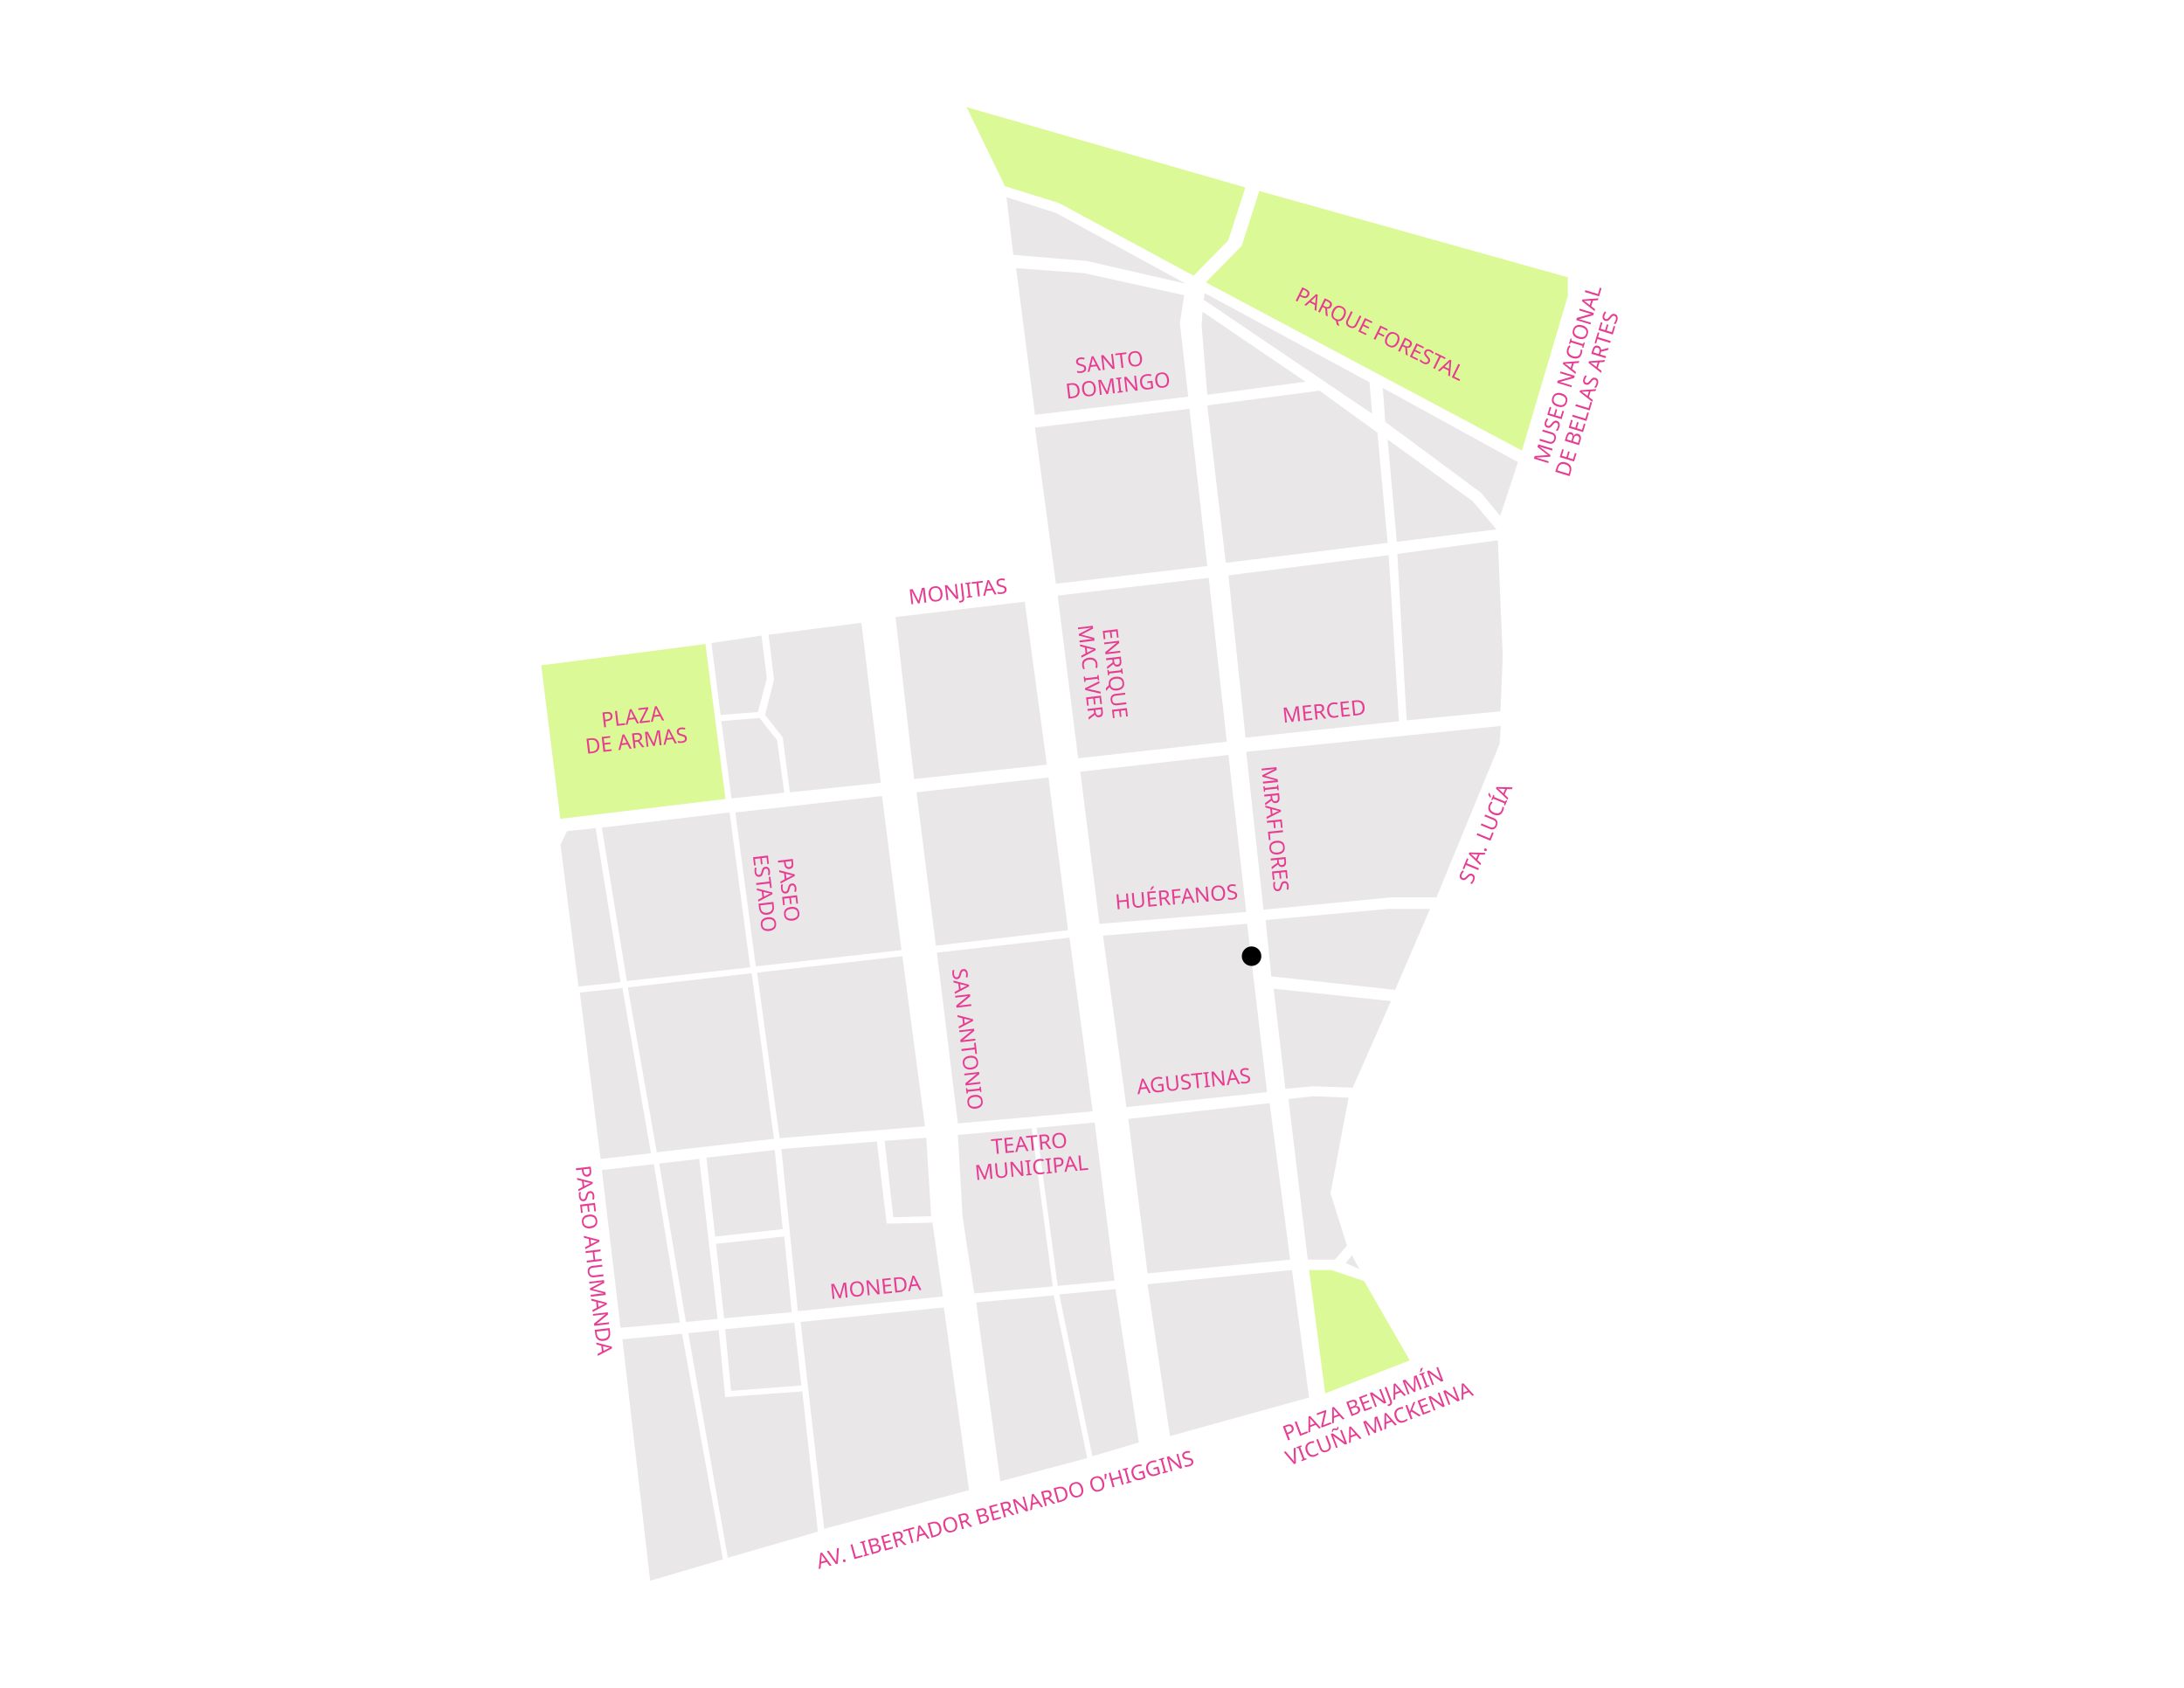
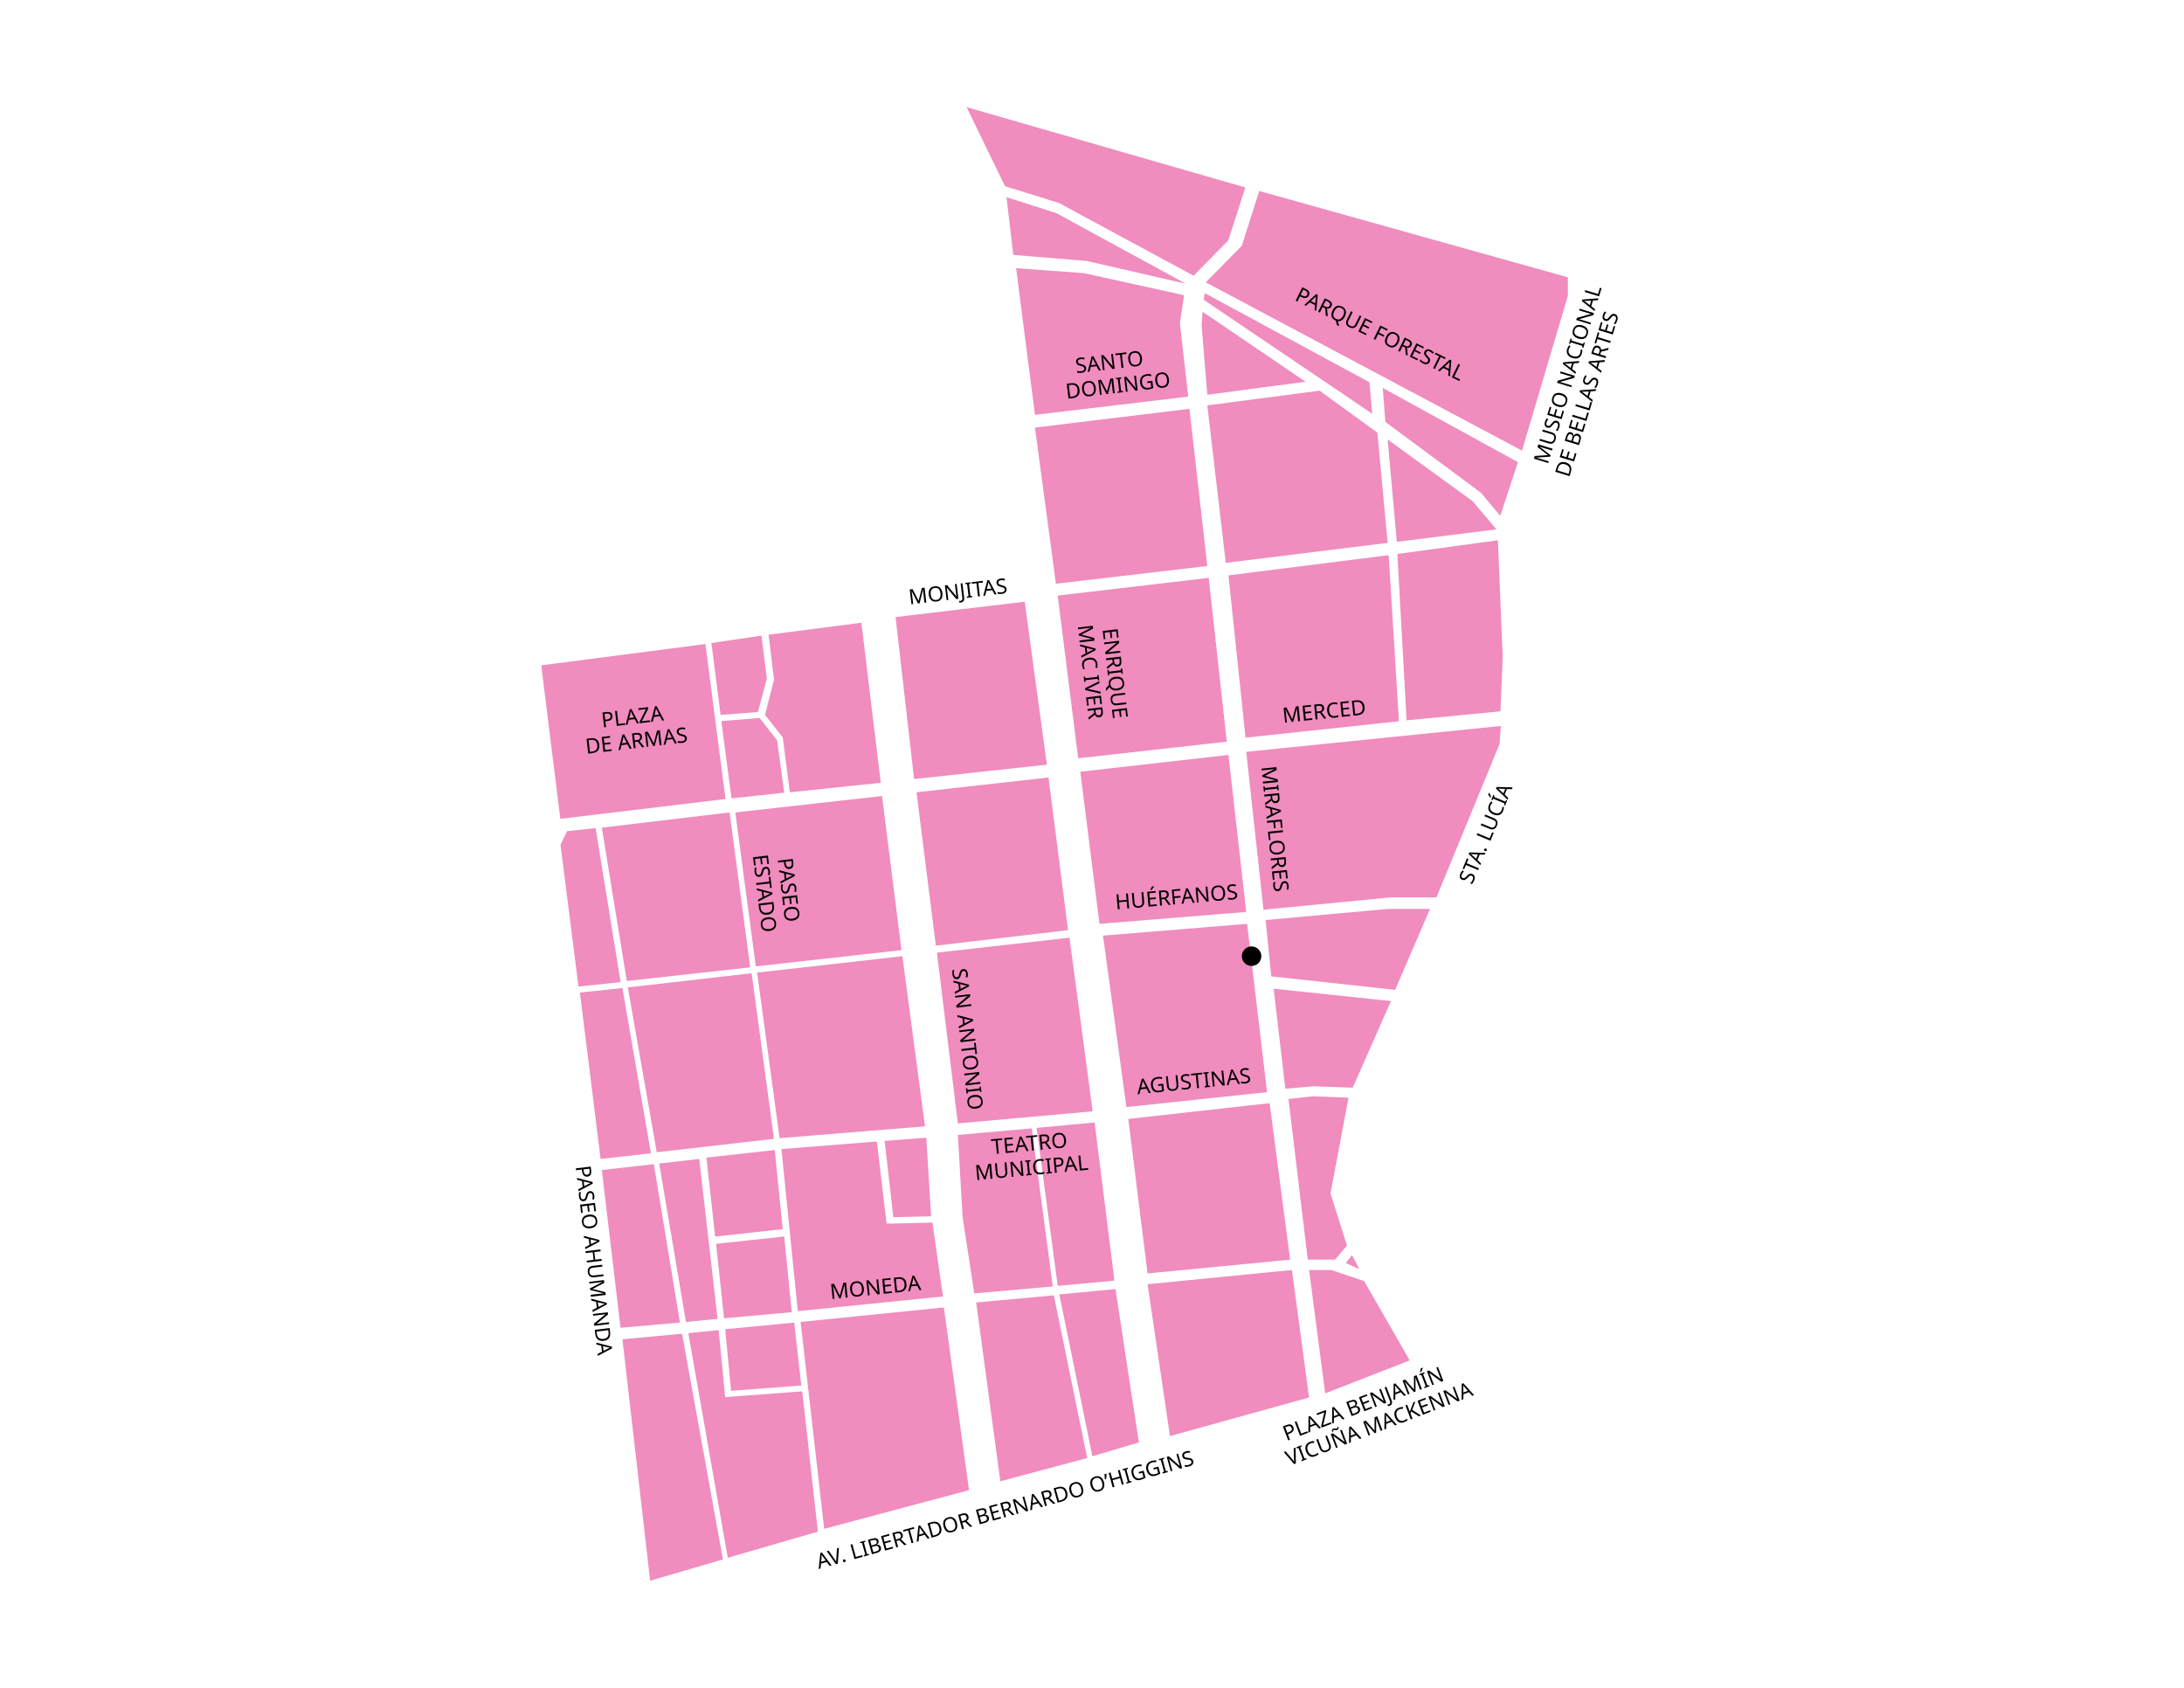
- <svg xmlns="http://www.w3.org/2000/svg" viewBox="0 0 792 612">
+ <svg xmlns="http://www.w3.org/2000/svg" id="Capa_1" version="1.1" viewBox="0 0 792 612">
  <defs>
    <style>
-       .cls-1 {
-         fill: #e9e7e7;
+       .st0 {
+         fill: #f08cbe;
      }

-       .cls-2 {
-         font-size: 7.6px;
+       .st1, .st2 {
+         isolation: isolate;
      }

-       .cls-2, .cls-3 {
-         fill: #e63c91;
+       .st2 {
        font-family: GeistMono-Regular, 'Geist Mono';
-       }
- 
-       .cls-3 {
        font-size: 7.6px;
-       }
- 
-       .cls-4 {
-         fill: #dbf996;
      }
    </style>
  </defs>
-   <g id="Capa_1" data-name="Capa 1">
+   <g id="Capa_11" data-name="Capa_1">
    <g>
-       <polygon class="cls-4" points="474.72 460.5 482.75 460.5 494.68 464.51 511.22 493.27 480.56 505.22 474.72 460.5" />
-       <polygon class="cls-1" points="468.5 460.5 474.72 506.72 424.28 520.71 416.15 465.65 468.5 460.5" />
-       <polygon class="cls-1" points="467.25 398.48 476.17 397.51 489.03 398.02 482.49 432.71 488.47 451.66 484.07 456.74 474.25 456.74 467.25 398.48" />
-       <polygon class="cls-1" points="490.28 455.12 488.03 457.96 492.97 460.2 490.28 455.12" />
-       <polygon class="cls-1" points="461.87 358.5 466.12 394.76 476.24 393.88 490.55 394.37 504.41 362.99 461.87 358.5" />
-       <polygon class="cls-1" points="518.57 329.58 505.93 358.91 461.01 354.02 458.95 333.6 503.18 329.58 518.57 329.58" />
-       <polygon class="cls-1" points="445.48 208.62 503.59 201.3 507.31 261.52 451.68 267.46 445.48 208.62" />
-       <polygon class="cls-1" points="506.74 200.86 510.09 261.18 544.12 257.93 544.94 238.06 543.19 195.9 506.74 200.86" />
-       <polygon class="cls-1" points="391.76 279.82 445.48 273.74 451.93 330.65 398.71 334.98 391.76 279.82" />
-       <polygon class="cls-1" points="399.99 339.25 452.26 334.98 459.48 396 408.48 401.42 399.99 339.25" />
-       <polygon class="cls-1" points="458.19 329.85 504.41 325.37 520.92 325.37 543.81 269.73 544.25 263.23 451.93 272.6 458.19 329.85" />
-       <polygon class="cls-1" points="409.16 405.72 460.42 400 467.85 456.74 416.15 461.73 409.16 405.72" />
-       <polygon class="cls-1" points="503.21 159.36 506.54 196.45 542.65 191.95 534.06 181.74 503.21 159.36" />
-       <polygon class="cls-1" points="478.52 141.66 437.81 146.99 444.52 204.08 503.21 196.84 499.49 156.87 478.52 141.66" />
-       <polygon class="cls-1" points="365 71.48 367.46 92.42 394.09 94.62 430.03 102.89 383.1 77.29 365 71.48" />
-       <polygon class="cls-1" points="550.46 167.58 544.04 187.03 536.98 178.61 502.36 152.98 501.45 140.67 550.46 167.58" />
-       <polygon class="cls-1" points="205.64 301.38 215.99 300.26 225.05 356.11 209.78 357.7 203.26 306.31 205.64 301.38" />
-       <polygon class="cls-1" points="210.29 359.88 225.71 358.26 236.04 418.16 217.8 420.22 210.29 359.88" />
-       <polygon class="cls-1" points="218.25 424.25 237.11 422.12 246.56 479.55 225.02 481.43 218.25 424.25" />
-       <polygon class="cls-1" points="225.71 485.61 247.34 483.62 262.16 565.43 235.77 573.15 225.71 485.61" />
-       <polygon class="cls-1" points="218.24 300.1 227.31 355.7 272.05 350.75 264.57 294.59 218.24 300.1" />
-       <polygon class="cls-1" points="227.68 358.03 272.57 352.9 280.67 412.92 238.16 417.8 227.68 358.03" />
-       <polygon class="cls-1" points="431.34 148.24 437.81 205.23 382.91 211.65 375.32 155.04 431.34 148.24" />
-       <polygon class="cls-1" points="259.67 451.01 284.38 448.35 287.11 475.79 262.57 477.99 259.67 451.01" />
-       <polygon class="cls-1" points="239.05 421.89 253.57 420.22 260.22 478.22 248.75 479.33 239.05 421.89" />
-       <polygon class="cls-1" points="256.17 419.74 280.94 416.99 283.85 445.67 259.34 448.38 256.17 419.74" />
-       <polygon class="cls-1" points="262.98 481.96 288.02 479.57 290.58 502.36 265.12 504.31 262.98 481.96" />
-       <polygon class="cls-1" points="290.33 479.33 342.28 474.07 351.41 540.33 298.88 554.34 290.33 479.33" />
-       <polygon class="cls-1" points="249.6 483.38 260.61 482.3 262.98 506.59 290.92 504.49 296.59 555.36 263.92 564.84 249.6 483.38" />
-       <polygon class="cls-1" points="283.37 416.65 289.32 475.41 341.95 470.08 338.14 443.32 321.53 443.7 317.98 413.9 283.37 416.65" />
-       <polygon class="cls-1" points="320.8 413.68 323.95 441.35 337.66 441.01 335.91 412.53 320.8 413.68" />
-       <polygon class="cls-1" points="266.66 294.59 319.86 288.64 326.91 344.5 274.08 350.4 266.66 294.59" />
-       <polygon class="cls-1" points="274.56 352.67 327.23 346.71 335.44 408.4 282.72 412.68 274.56 352.67" />
-       <polygon class="cls-4" points="203.2 296.9 196.27 241.25 255.81 233.53 263.09 289.71 203.2 296.9" />
-       <polygon class="cls-1" points="257.98 233.16 261.32 259.23 274.84 258.17 278.09 246.02 276.14 230.47 257.98 233.16" />
-       <polygon class="cls-1" points="261.58 261.46 275.45 260.34 281.81 268.44 284.39 287.42 265.27 289.49 261.58 261.46" />
-       <polygon class="cls-1" points="278.72 230.14 312.37 225.8 319.4 283.83 286.43 287.28 283.86 267.37 277.44 259.23 280.69 246.43 278.72 230.14" />
-       <polygon class="cls-1" points="368.48 97.24 375.32 150.41 430.9 143.81 427.87 117.2 429.4 107.05 393.13 99.05 368.48 97.24" />
-       <polygon class="cls-1" points="383.56 215.96 438.33 209.53 444.87 268.92 390.99 274.94 383.56 215.96" />
-       <polygon class="cls-1" points="354 472.27 382.15 469.69 394.26 528.69 362.76 537.1 354 472.27" />
-       <polygon class="cls-1" points="347.36 411.52 349.08 441.35 353.31 468.97 381.77 466.45 374.16 409.14 347.36 411.52" />
-       <polygon class="cls-1" points="384.15 469.34 404.51 467.41 413 523 396.15 528.02 384.15 469.34" />
-       <polygon class="cls-1" points="375.9 408.96 383.57 466.25 404.14 464.34 396.95 407 375.9 408.96" />
-       <polygon class="cls-1" points="436.12 113.05 435.74 117.78 437.81 143.13 473.44 138.41 436.12 113.05" />
-       <polygon class="cls-4" points="350.53 38.85 364.45 67.51 383.99 73.6 432.84 99.97 445.41 87.18 451.61 67.98 350.53 38.85" />
-       <polygon class="cls-4" points="551.93 163.39 568.56 107.29 568.56 100.55 456.66 69.25 450.32 89.12 437.27 102.38 551.93 163.39" />
-       <polygon class="cls-1" points="497.61 150.02 496.61 138.6 436.91 106.3 436.5 108.69 497.61 150.02" />
-       <polygon class="cls-1" points="339.76 345.42 387.84 340 396.24 402.95 347.36 407.34 339.76 345.42" />
-       <polygon class="cls-1" points="324.77 223.74 371.61 218.18 379.62 277.26 331.48 282.48 324.77 223.74" />
-       <polygon class="cls-1" points="332.36 287.28 380.23 281.91 387.31 337.27 339.38 342.88 332.36 287.28" />
-       <text class="cls-2" transform="translate(561.23 168.59) rotate(-73.04)">
-         <tspan x="0" y="0">MUSEO NACIONAL</tspan>
-         <tspan x="-2.28" y="8.8">DE BELLAS ARTES</tspan>
-       </text>
-       <text class="cls-2" transform="translate(218.37 263.81) rotate(-6.64)">
-         <tspan x="0" y="0">PLAZA</tspan>
-         <tspan x="-6.84" y="8.8">DE ARMAS</tspan>
-       </text>
-       <text class="cls-2" transform="translate(466.47 522.54) rotate(-20.97)">
-         <tspan x="0" y="0">PLAZA BENJAMÍN</tspan>
-         <tspan x="-2.28" y="8.8">VICUÑA MACKENNA</tspan>
-       </text>
-       <text class="cls-2" transform="translate(533.78 320.97) rotate(-67.4)">
-         <tspan x="0" y="0">STA. LUCÍA</tspan>
-       </text>
-       <text class="cls-2" transform="translate(469.21 108.71) rotate(26.13)">
-         <tspan x="0" y="0">PARQUE FORESTAL</tspan>
-       </text>
-       <text class="cls-3" transform="translate(296.89 568.91) rotate(-15.51)">
-         <tspan x="0" y="0">AV. LIBERTADOR BERNARDO O’HIGGINS</tspan>
-       </text>
-       <text class="cls-3" transform="translate(345.23 351.41) rotate(83.32)">
-         <tspan x="0" y="0">SAN ANTONIO</tspan>
-       </text>
-       <text class="cls-3" transform="translate(457.41 277.98) rotate(84.19)">
-         <tspan x="0" y="0">MIRAFLORES</tspan>
-       </text>
-       <text class="cls-3" transform="translate(399.82 228.05) rotate(83.32)">
-         <tspan x="0" y="0">ENRIQUE</tspan>
-         <tspan x="-2.28" y="8.8">MAC IVER</tspan>
-       </text>
-       <text class="cls-3" transform="translate(208.74 422.91) rotate(83.32)">
-         <tspan x="0" y="0">PASEO AHUMANDA</tspan>
-       </text>
-       <text class="cls-3" transform="translate(301.24 471.07) rotate(-5.81)">
-         <tspan x="0" y="0">MONEDA</tspan>
-       </text>
-       <text class="cls-3" transform="translate(412.5 396.77) rotate(-5.81)">
-         <tspan x="0" y="0">AGUSTINAS</tspan>
-       </text>
-       <text class="cls-3" transform="translate(465.32 262.08) rotate(-5.81)">
-         <tspan x="0" y="0">MERCED</tspan>
-       </text>
-       <text class="cls-3" transform="translate(282.02 311.35) rotate(83.32)">
-         <tspan x="0" y="0">PASEO</tspan>
-         <tspan x="-2.28" y="8.8">ESTADO</tspan>
-       </text>
-       <text class="cls-3" transform="translate(329.81 219.19) rotate(-6.68)">
-         <tspan x="0" y="0">MONJITAS</tspan>
-       </text>
-       <text class="cls-3" transform="translate(390.26 135.34) rotate(-6.68)">
-         <tspan x="0" y="0">SANTO</tspan>
-         <tspan x="-4.56" y="8.8">DOMINGO</tspan>
-       </text>
-       <text class="cls-3" transform="translate(359.76 418.54) rotate(-5.31)">
-         <tspan x="0" y="0">TEATRO</tspan>
-         <tspan x="-6.84" y="8.8">MUNICIPAL</tspan>
-       </text>
-       <text class="cls-3" transform="translate(404.62 329.77) rotate(-4.92)">
-         <tspan x="0" y="0">HUÉRFANOS</tspan>
-       </text>
+       <polygon class="st0" points="474.72 460.5 482.75 460.5 494.68 464.51 511.22 493.27 480.56 505.22 474.72 460.5" />
+       <polygon class="st0" points="468.5 460.5 474.72 506.72 424.28 520.71 416.15 465.65 468.5 460.5" />
+       <polygon class="st0" points="467.25 398.48 476.17 397.51 489.03 398.02 482.49 432.71 488.47 451.66 484.07 456.74 474.25 456.74 467.25 398.48" />
+       <polygon class="st0" points="490.28 455.12 488.03 457.96 492.97 460.2 490.28 455.12" />
+       <polygon class="st0" points="461.87 358.5 466.12 394.76 476.24 393.88 490.55 394.37 504.41 362.99 461.87 358.5" />
+       <polygon class="st0" points="518.57 329.58 505.93 358.91 461.01 354.02 458.95 333.6 503.18 329.58 518.57 329.58" />
+       <polygon class="st0" points="445.48 208.62 503.59 201.3 507.31 261.52 451.68 267.46 445.48 208.62" />
+       <polygon class="st0" points="506.74 200.86 510.09 261.18 544.12 257.93 544.94 238.06 543.19 195.9 506.74 200.86" />
+       <polygon class="st0" points="391.76 279.82 445.48 273.74 451.93 330.65 398.71 334.98 391.76 279.82" />
+       <polygon class="st0" points="399.99 339.25 452.26 334.98 459.48 396 408.48 401.42 399.99 339.25" />
+       <polygon class="st0" points="458.19 329.85 504.41 325.37 520.92 325.37 543.81 269.73 544.25 263.23 451.93 272.6 458.19 329.85" />
+       <polygon class="st0" points="409.16 405.72 460.42 400 467.85 456.74 416.15 461.73 409.16 405.72" />
+       <polygon class="st0" points="503.21 159.36 506.54 196.45 542.65 191.95 534.06 181.74 503.21 159.36" />
+       <polygon class="st0" points="478.52 141.66 437.81 146.99 444.52 204.08 503.21 196.84 499.49 156.87 478.52 141.66" />
+       <polygon class="st0" points="365 71.48 367.46 92.42 394.09 94.62 430.03 102.89 383.1 77.29 365 71.48" />
+       <polygon class="st0" points="550.46 167.58 544.04 187.03 536.98 178.61 502.36 152.98 501.45 140.67 550.46 167.58" />
+       <polygon class="st0" points="205.64 301.38 215.99 300.26 225.05 356.11 209.78 357.7 203.26 306.31 205.64 301.38" />
+       <polygon class="st0" points="210.29 359.88 225.71 358.26 236.04 418.16 217.8 420.22 210.29 359.88" />
+       <polygon class="st0" points="218.25 424.25 237.11 422.12 246.56 479.55 225.02 481.43 218.25 424.25" />
+       <polygon class="st0" points="225.71 485.61 247.34 483.62 262.16 565.43 235.77 573.15 225.71 485.61" />
+       <polygon class="st0" points="218.24 300.1 227.31 355.7 272.05 350.75 264.57 294.59 218.24 300.1" />
+       <polygon class="st0" points="227.68 358.03 272.57 352.9 280.67 412.92 238.16 417.8 227.68 358.03" />
+       <polygon class="st0" points="431.34 148.24 437.81 205.23 382.91 211.65 375.32 155.04 431.34 148.24" />
+       <polygon class="st0" points="259.67 451.01 284.38 448.35 287.11 475.79 262.57 477.99 259.67 451.01" />
+       <polygon class="st0" points="239.05 421.89 253.57 420.22 260.22 478.22 248.75 479.33 239.05 421.89" />
+       <polygon class="st0" points="256.17 419.74 280.94 416.99 283.85 445.67 259.34 448.38 256.17 419.74" />
+       <polygon class="st0" points="262.98 481.96 288.02 479.57 290.58 502.36 265.12 504.31 262.98 481.96" />
+       <polygon class="st0" points="290.33 479.33 342.28 474.07 351.41 540.33 298.88 554.34 290.33 479.33" />
+       <polygon class="st0" points="249.6 483.38 260.61 482.3 262.98 506.59 290.92 504.49 296.59 555.36 263.92 564.84 249.6 483.38" />
+       <polygon class="st0" points="283.37 416.65 289.32 475.41 341.95 470.08 338.14 443.32 321.53 443.7 317.98 413.9 283.37 416.65" />
+       <polygon class="st0" points="320.8 413.68 323.95 441.35 337.66 441.01 335.91 412.53 320.8 413.68" />
+       <polygon class="st0" points="266.66 294.59 319.86 288.64 326.91 344.5 274.08 350.4 266.66 294.59" />
+       <polygon class="st0" points="274.56 352.67 327.23 346.71 335.44 408.4 282.72 412.68 274.56 352.67" />
+       <polygon class="st0" points="203.2 296.9 196.27 241.25 255.81 233.53 263.09 289.71 203.2 296.9" />
+       <polygon class="st0" points="257.98 233.16 261.32 259.23 274.84 258.17 278.09 246.02 276.14 230.47 257.98 233.16" />
+       <polygon class="st0" points="261.58 261.46 275.45 260.34 281.81 268.44 284.39 287.42 265.27 289.49 261.58 261.46" />
+       <polygon class="st0" points="278.72 230.14 312.37 225.8 319.4 283.83 286.43 287.28 283.86 267.37 277.44 259.23 280.69 246.43 278.72 230.14" />
+       <polygon class="st0" points="368.48 97.24 375.32 150.41 430.9 143.81 427.87 117.2 429.4 107.05 393.13 99.05 368.48 97.24" />
+       <polygon class="st0" points="383.56 215.96 438.33 209.53 444.87 268.92 390.99 274.94 383.56 215.96" />
+       <polygon class="st0" points="354 472.27 382.15 469.69 394.26 528.69 362.76 537.1 354 472.27" />
+       <polygon class="st0" points="347.36 411.52 349.08 441.35 353.31 468.97 381.77 466.45 374.16 409.14 347.36 411.52" />
+       <polygon class="st0" points="384.15 469.34 404.51 467.41 413 523 396.15 528.02 384.15 469.34" />
+       <polygon class="st0" points="375.9 408.96 383.57 466.25 404.14 464.34 396.95 407 375.9 408.96" />
+       <polygon class="st0" points="436.12 113.05 435.74 117.78 437.81 143.13 473.44 138.41 436.12 113.05" />
+       <polygon class="st0" points="350.53 38.85 364.45 67.51 383.99 73.6 432.84 99.97 445.41 87.18 451.61 67.98 350.53 38.85" />
+       <polygon class="st0" points="551.93 163.39 568.56 107.29 568.56 100.55 456.66 69.25 450.32 89.12 437.27 102.38 551.93 163.39" />
+       <polygon class="st0" points="497.61 150.02 496.61 138.6 436.91 106.3 436.5 108.69 497.61 150.02" />
+       <polygon class="st0" points="339.76 345.42 387.84 340 396.24 402.95 347.36 407.34 339.76 345.42" />
+       <polygon class="st0" points="324.77 223.74 371.61 218.18 379.62 277.26 331.48 282.48 324.77 223.74" />
+       <polygon class="st0" points="332.36 287.28 380.23 281.91 387.31 337.27 339.38 342.88 332.36 287.28" />
+       <g class="st1">
+         <text class="st2" transform="translate(561.23 168.59) rotate(-73.04)">
+           <tspan x="0" y="0">MUSEO NACIONAL</tspan>
+         </text>
+         <text class="st2" transform="translate(568.98 173.34) rotate(-73.04)">
+           <tspan x="0" y="0">DE BELLAS ARTES</tspan>
+         </text>
+       </g>
+       <g class="st1">
+         <text class="st2" transform="translate(218.37 263.81) rotate(-6.64)">
+           <tspan x="0" y="0">PLAZA</tspan>
+         </text>
+         <text class="st2" transform="translate(212.59 273.34) rotate(-6.64)">
+           <tspan x="0" y="0">DE ARMAS</tspan>
+         </text>
+       </g>
+       <g class="st1">
+         <text class="st2" transform="translate(466.47 522.54) rotate(-20.97)">
+           <tspan x="0" y="0">PLAZA BENJAMÍN</tspan>
+         </text>
+         <text class="st2" transform="translate(467.49 531.57) rotate(-20.97)">
+           <tspan x="0" y="0">VICUÑA MACKENNA</tspan>
+         </text>
+       </g>
+       <g class="st1">
+         <text class="st2" transform="translate(533.78 320.97) rotate(-67.4)">
+           <tspan x="0" y="0">STA. LUCÍA</tspan>
+         </text>
+       </g>
+       <g class="st1">
+         <text class="st2" transform="translate(469.21 108.71) rotate(26.13)">
+           <tspan x="0" y="0">PARQUE FORESTAL</tspan>
+         </text>
+       </g>
+       <g class="st1">
+         <text class="st2" transform="translate(296.89 568.91) rotate(-15.51)">
+           <tspan x="0" y="0">AV. LIBERTADOR BERNARDO O’HIGGINS</tspan>
+         </text>
+       </g>
+       <g class="st1">
+         <text class="st2" transform="translate(345.23 351.41) rotate(83.32)">
+           <tspan x="0" y="0">SAN ANTONIO</tspan>
+         </text>
+       </g>
+       <g class="st1">
+         <text class="st2" transform="translate(457.41 277.98) rotate(84.19)">
+           <tspan x="0" y="0">MIRAFLORES</tspan>
+         </text>
+       </g>
+       <g class="st1">
+         <text class="st2" transform="translate(399.82 228.05) rotate(83.32)">
+           <tspan x="0" y="0">ENRIQUE</tspan>
+         </text>
+         <text class="st2" transform="translate(390.81 226.81) rotate(83.32)">
+           <tspan x="0" y="0">MAC IVER</tspan>
+         </text>
+       </g>
+       <g class="st1">
+         <text class="st2" transform="translate(208.74 422.91) rotate(83.32)">
+           <tspan x="0" y="0">PASEO AHUMANDA</tspan>
+         </text>
+       </g>
+       <g class="st1">
+         <text class="st2" transform="translate(301.24 471.07) rotate(-5.81)">
+           <tspan x="0" y="0">MONEDA</tspan>
+         </text>
+       </g>
+       <g class="st1">
+         <text class="st2" transform="translate(412.5 396.77) rotate(-5.81)">
+           <tspan x="0" y="0">AGUSTINAS</tspan>
+         </text>
+       </g>
+       <g class="st1">
+         <text class="st2" transform="translate(465.32 262.08) rotate(-5.81)">
+           <tspan x="0" y="0">MERCED</tspan>
+         </text>
+       </g>
+       <g class="st1">
+         <text class="st2" transform="translate(282.02 311.35) rotate(83.32)">
+           <tspan x="0" y="0">PASEO</tspan>
+         </text>
+         <text class="st2" transform="translate(273.01 310.11) rotate(83.32)">
+           <tspan x="0" y="0">ESTADO</tspan>
+         </text>
+       </g>
+       <g class="st1">
+         <text class="st2" transform="translate(329.81 219.19) rotate(-6.68)">
+           <tspan x="0" y="0">MONJITAS</tspan>
+         </text>
+       </g>
+       <g class="st1">
+         <text class="st2" transform="translate(390.26 135.34) rotate(-6.68)">
+           <tspan x="0" y="0">SANTO</tspan>
+         </text>
+         <text class="st2" transform="translate(386.75 144.61) rotate(-6.68)">
+           <tspan x="0" y="0">DOMINGO</tspan>
+         </text>
+       </g>
+       <g class="st1">
+         <text class="st2" transform="translate(359.76 418.54) rotate(-5.31)">
+           <tspan x="0" y="0">TEATRO</tspan>
+         </text>
+         <text class="st2" transform="translate(353.76 427.94) rotate(-5.31)">
+           <tspan x="0" y="0">MUNICIPAL</tspan>
+         </text>
+       </g>
+       <g class="st1">
+         <text class="st2" transform="translate(404.62 329.77) rotate(-4.92)">
+           <tspan x="0" y="0">HUÉRFANOS</tspan>
+         </text>
+       </g>
    </g>
  </g>
-   <g id="Capa_2" data-name="Capa 2">
+   <g id="Capa_2">
    <circle cx="453.87" cy="346.71" r="3.54" />
  </g>
</svg>
